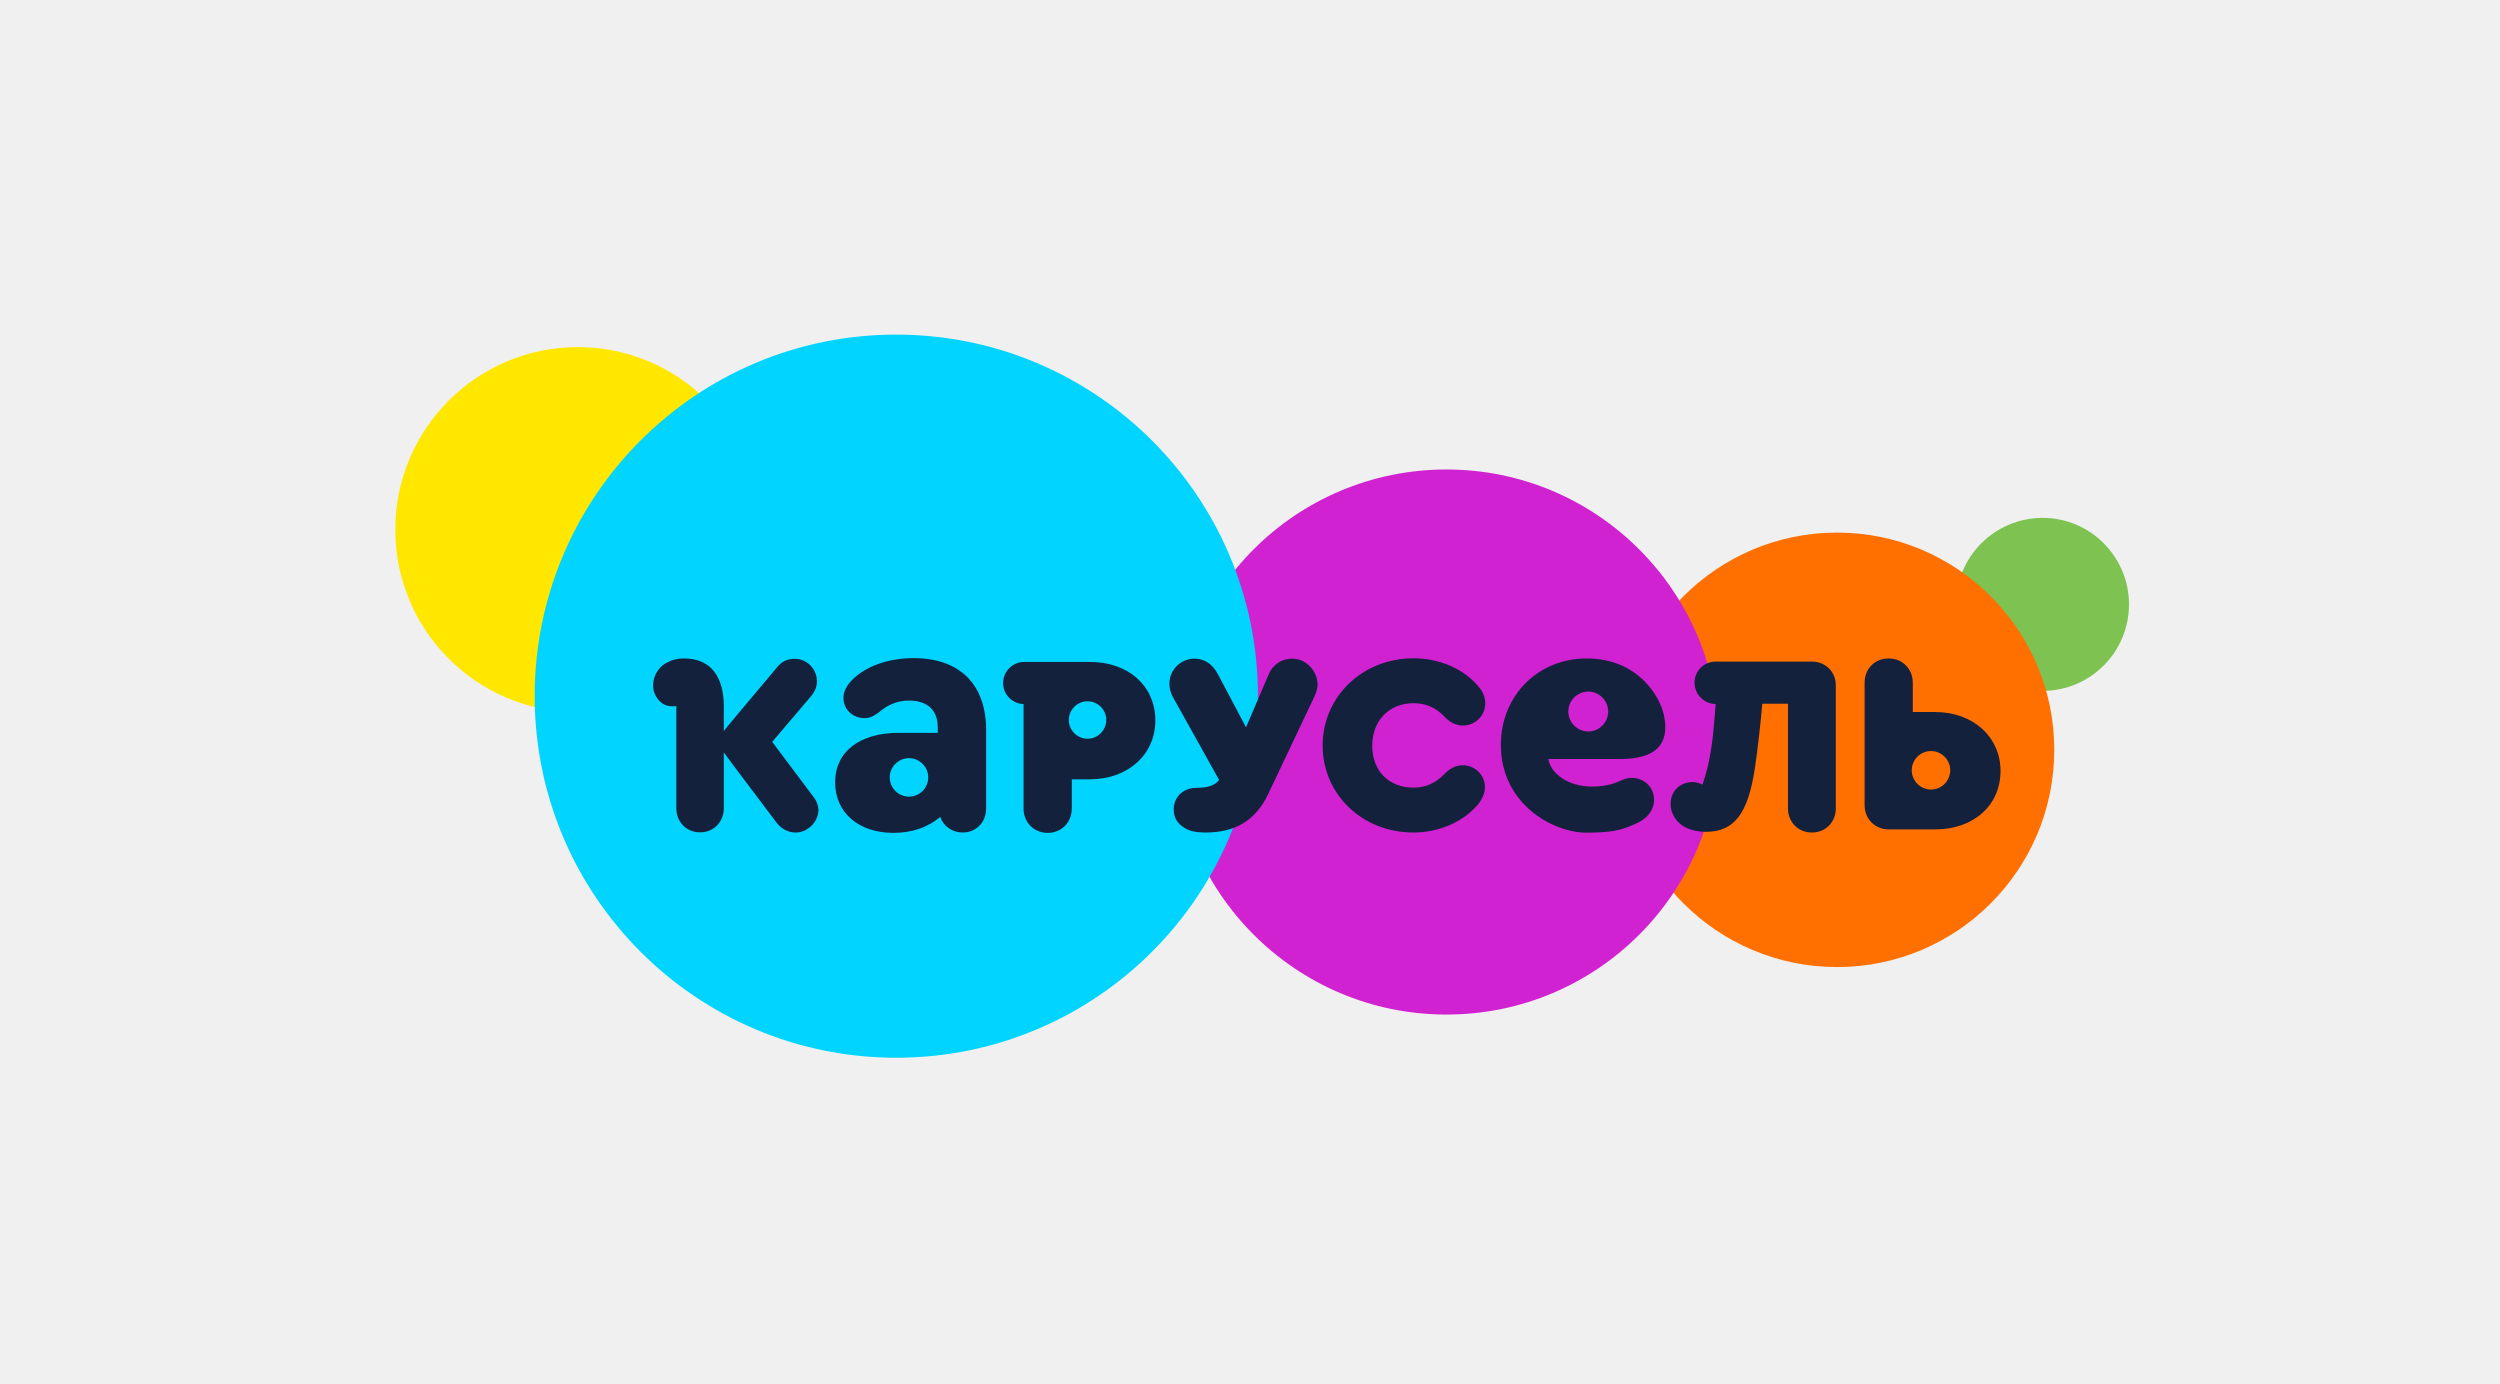
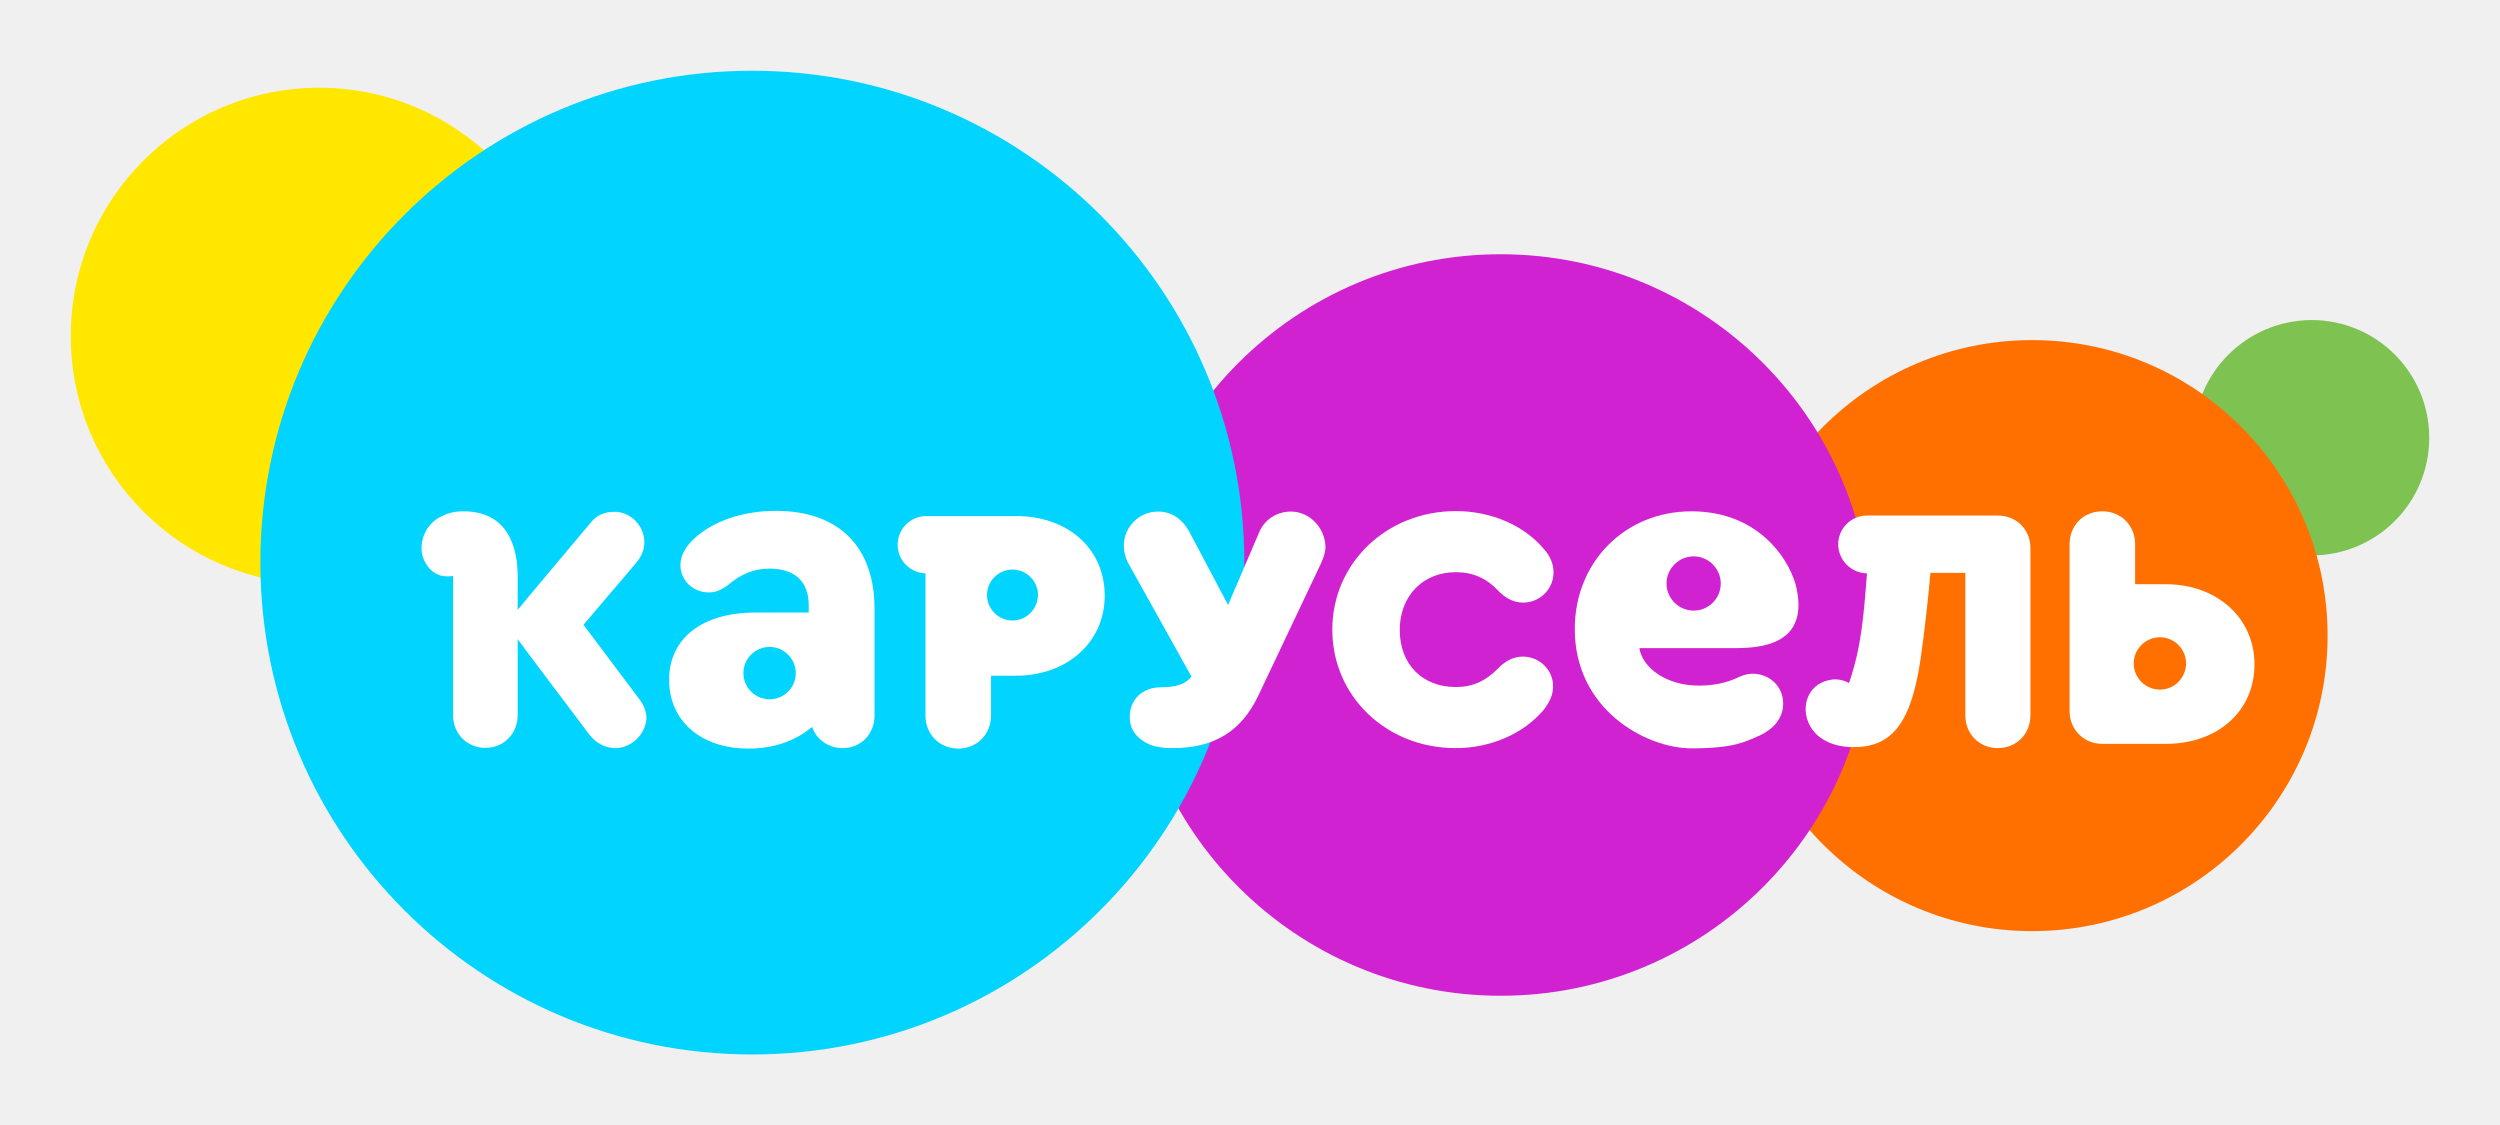
- <svg xmlns="http://www.w3.org/2000/svg" version="1.2" baseProfile="tiny" x="0px" y="0px" width="1442px" height="798px" viewBox="0 0 1442 798" overflow="visible" xml:space="preserve">
+ <svg xmlns="http://www.w3.org/2000/svg" version="1.2" baseProfile="tiny" x="0px" y="0px" width="1060" height="477" viewBox="198 163 1060 477" xml:space="preserve">
  <path fill="#7EC252" d="M1128.2,348.6c0,27.5,22.3,49.9,49.9,49.9s49.9-22.3,49.9-49.9c0-27.5-22.3-49.9-49.9-49.9  C1150.6,298.8,1128.2,321.1,1128.2,348.6" />
  <path fill="#FFE700" d="M228,305.5c0,58.2,47.2,105.3,105.3,105.3c58.2,0,105.3-47.2,105.3-105.3c0-58.2-47.2-105.3-105.3-105.3  S228,247.3,228,305.5" />
  <path fill="#FF7001" d="M934.3,432.5c0,69.2,56.2,125.3,125.3,125.3c69.2,0,125.3-56.1,125.3-125.3s-56.1-125.3-125.3-125.3  C990.5,307.2,934.3,363.3,934.3,432.5" />
  <path fill="#D022D1" d="M677.1,428c0,86.8,70.4,157.2,157.2,157.2S991.5,514.9,991.5,428c0-86.8-70.4-157.2-157.2-157.2  S677.1,341.1,677.1,428" />
  <path fill="#00D4FF" d="M308.4,401.5c0,115.2,93.4,208.6,208.5,208.6c115.2,0,208.7-93.4,208.7-208.6S632,193,516.9,193  C401.7,193,308.4,286.4,308.4,401.5" />
-   <path fill="#14213d" d="M468.9,459.2l-23.5-31.3l22.3-26.2c2.4-2.9,3.5-5.6,3.5-8.8c0-7-5.8-12.9-12.6-12.9c-4.1,0-7.3,1.3-9.8,4.2  c0,0-30.8,36.6-31.3,37.4c0-4.5,0-8.2,0-8.2v-6.1c0-11-3.4-27.5-23-27.5c-3.6,0-6.1,0.6-9.3,2.1c-7.7,3.7-9.6,12.2-7.9,17.3  c1.9,5.5,6.3,9.1,12.8,8v0.8l0,0v0.8c0,0,0,51.4,0,57.4c0,7.9,5.9,13.9,13.7,13.9c7.8,0,13.7-6,13.7-13.9c0-5.1,0-19.8,0-32.2  c0.5,0.9,30.5,40.6,30.5,40.6c2.7,3.5,6.7,5.6,10.9,5.6c7,0,13.2-6.2,13.2-13.2C471.9,464.4,471,461.8,468.9,459.2" />
-   <path fill="#14213d" d="M843.7,441.4c-3.8,0-7.4,1.7-10.6,5.1c-5.2,5.3-10.8,7.8-17.8,7.8c-14.3,0-23.8-9.7-23.8-24.2  c0-14.4,9.8-24.5,23.8-24.5c7.2,0,13,2.6,17.9,7.8c3.2,3.4,6.8,5.1,10.6,5.1c7.1,0,12.9-5.7,12.9-12.8c0-3.5-1.4-6.9-4-9.8  c-8.5-10.2-22.5-16.2-37.4-16.2c-29.4,0-52.4,22.1-52.4,50.3c0,28.2,22.9,50.2,52.3,50.2c14.9,0,28.8-6.1,37.4-16.3  c2.6-3.4,3.9-6.6,3.9-9.7C856.7,447.2,850.8,441.4,843.7,441.4" />
-   <path fill="#14213d" d="M745.3,379.9c-6,0-11.3,3.5-13.5,9l-13.1,30.6l-16.3-30.8c-3.1-5.8-7.8-8.8-13.4-8.8  c-8,0-14.5,6.5-14.5,14.5c0,2.5,0.7,5.3,2.1,7.8l26.6,47.7c-2.5,3.1-6.4,4.5-12.9,4.5c-7.9,0-13.3,5.2-13.3,12.6  c0,4.6,2.1,8.1,6.5,10.7c2.8,1.7,6.5,2.5,11.7,2.5c17.6,0,29.1-7.1,36.3-22.2l26.5-55.9c1.2-2.7,2-4.9,2-7.4  C759.7,386.6,753.2,379.9,745.3,379.9" />
-   <path fill="#14213d" d="M524.3,459.5c-6.1,0-11.1-5-11.1-11.1s5-11.1,11.1-11.1s11.1,5,11.1,11.1  C535.4,454.6,530.4,459.5,524.3,459.5 M527,379.6c-14,0-26.7,4.3-34.8,11.9c-3.8,3.6-5.7,7.3-5.7,11.1c0,6.5,5.3,11.6,12.1,11.6  c2.8,0,5.1-0.9,8.3-3.3c5.3-4.6,11-6.8,17.4-6.8c10.7,0,16.6,5.5,16.6,15.5v3.1h-22.5c-22.6,0-36.7,10.9-36.7,28.5  c0,17.5,13.5,29.2,33.6,29.2c10.7,0,20-3.2,27-9.2c1.9,5.4,7,9,13,9c7.7,0,13.5-5.9,13.5-13.8v-45.3  C568.8,394.7,553.5,379.6,527,379.6" />
-   <path fill="#14213d" d="M627.3,426.1c-5.9,0-10.8-4.8-10.8-10.8c0-5.9,4.8-10.8,10.8-10.8c5.9,0,10.8,4.8,10.8,10.8  C638,421.3,633.2,426.1,627.3,426.1 M628.7,381.8h-37.9c-6.7,0-12.2,5.4-12.2,12.2c0,6.6,5.3,11.9,11.8,12.1v60.3c0,8,6,14,13.9,14  s13.9-6,13.9-14v-16.9h10.5c21.9,0,37.7-14.3,37.7-33.9C666.4,395.7,650.9,381.8,628.7,381.8" />
-   <path fill="#14213d" d="M1113.8,455.4c-6.1,0-11.1-5-11.1-11.1s5-11.1,11.1-11.1s11.1,5,11.1,11.1  C1124.8,450.5,1119.9,455.4,1113.8,455.4 M1116.2,410.7h-12.9v-16.9c0-8-6-14-13.9-14c-8,0-13.9,5.9-13.9,14v70.6c0,8,6,14,14,14  h26.7c22.2,0,37.7-13.9,37.7-33.7C1153.9,425,1138,410.7,1116.2,410.7" />
-   <path fill="#14213d" d="M1045.1,381.6h-55.5c-6.7,0-12.2,5.4-12.2,12.2c0,6.7,5.5,12.2,12.2,12.3c-1.4,18.2-2.4,31.3-7.6,46.5  c0,0-3.2-1.9-7-1.5c-9.8,1.2-13,10-10.7,17c2.9,8.8,11.9,11.7,19.5,11.7c16.4,0,24.6-10.1,28.6-37.9c1.6-11.4,3.1-24.4,4.1-36h14.8  v60.4c0,7.9,5.9,13.9,13.8,13.9s13.8-6,13.8-13.9v-70.8C1059,387.6,1053,381.6,1045.1,381.6" />
-   <path fill="#14213d" d="M916.1,421.9c-6.3,0-11.5-5.2-11.5-11.5s5.2-11.5,11.5-11.5s11.5,5.2,11.5,11.5  C927.6,416.8,922.4,421.9,916.1,421.9 M959.8,412.7c-2.2-10.9-15-32.9-44.6-32.9c-28.2,0-49.5,21.5-49.5,49.9  c0,34.1,30.1,50.6,49.5,50.6c17.9,0,22.6-2.7,28.8-5.4c5.8-2.6,9.5-7.1,10-12.2c0.7-7.3-4.3-13.3-11.7-14c-2.3-0.2-4.5,0.2-7.1,1.4  c-2.9,1.4-8.3,3.6-16.9,3.6c-13.7,0-23.9-7.5-25.2-15.9h41.7C954.4,437.7,963.3,429.9,959.8,412.7" />
+   <path fill="#FFFFFF" d="M468.9,459.2l-23.5-31.3l22.3-26.2c2.4-2.9,3.5-5.6,3.5-8.8c0-7-5.8-12.9-12.6-12.9c-4.1,0-7.3,1.3-9.8,4.2  c0,0-30.8,36.6-31.3,37.4c0-4.5,0-8.2,0-8.2v-6.1c0-11-3.4-27.5-23-27.5c-3.6,0-6.1,0.6-9.3,2.1c-7.7,3.7-9.6,12.2-7.9,17.3  c1.9,5.5,6.3,9.1,12.8,8v0.8l0,0v0.8c0,0,0,51.4,0,57.4c0,7.9,5.9,13.9,13.7,13.9c7.8,0,13.7-6,13.7-13.9c0-5.1,0-19.8,0-32.2  c0.5,0.9,30.5,40.6,30.5,40.6c2.7,3.5,6.7,5.6,10.9,5.6c7,0,13.2-6.2,13.2-13.2C471.9,464.4,471,461.8,468.9,459.2" />
+   <path fill="#FFFFFF" d="M843.7,441.4c-3.8,0-7.4,1.7-10.6,5.1c-5.2,5.3-10.8,7.8-17.8,7.8c-14.3,0-23.8-9.7-23.8-24.2  c0-14.4,9.8-24.5,23.8-24.5c7.2,0,13,2.6,17.9,7.8c3.2,3.4,6.8,5.1,10.6,5.1c7.1,0,12.9-5.7,12.9-12.8c0-3.5-1.4-6.9-4-9.8  c-8.5-10.2-22.5-16.2-37.4-16.2c-29.4,0-52.4,22.1-52.4,50.3c0,28.2,22.9,50.2,52.3,50.2c14.9,0,28.8-6.1,37.4-16.3  c2.6-3.4,3.9-6.6,3.9-9.7C856.7,447.2,850.8,441.4,843.7,441.4" />
+   <path fill="#FFFFFF" d="M745.3,379.9c-6,0-11.3,3.5-13.5,9l-13.1,30.6l-16.3-30.8c-3.1-5.8-7.8-8.8-13.4-8.8  c-8,0-14.5,6.5-14.5,14.5c0,2.5,0.7,5.3,2.1,7.8l26.6,47.7c-2.5,3.1-6.4,4.5-12.9,4.5c-7.9,0-13.3,5.2-13.3,12.6  c0,4.6,2.1,8.1,6.5,10.7c2.8,1.7,6.5,2.5,11.7,2.5c17.6,0,29.1-7.1,36.3-22.2l26.5-55.9c1.2-2.7,2-4.9,2-7.4  C759.7,386.6,753.2,379.9,745.3,379.9" />
+   <path fill="#FFFFFF" d="M524.3,459.5c-6.1,0-11.1-5-11.1-11.1s5-11.1,11.1-11.1s11.1,5,11.1,11.1  C535.4,454.6,530.4,459.5,524.3,459.5 M527,379.6c-14,0-26.7,4.3-34.8,11.9c-3.8,3.6-5.7,7.3-5.7,11.1c0,6.5,5.3,11.6,12.1,11.6  c2.8,0,5.1-0.9,8.3-3.3c5.3-4.6,11-6.8,17.4-6.8c10.7,0,16.6,5.5,16.6,15.5v3.1h-22.5c-22.6,0-36.7,10.9-36.7,28.5  c0,17.5,13.5,29.2,33.6,29.2c10.7,0,20-3.2,27-9.2c1.9,5.4,7,9,13,9c7.7,0,13.5-5.9,13.5-13.8v-45.3  C568.8,394.7,553.5,379.6,527,379.6" />
+   <path fill="#FFFFFF" d="M627.3,426.1c-5.9,0-10.8-4.8-10.8-10.8c0-5.9,4.8-10.8,10.8-10.8c5.9,0,10.8,4.8,10.8,10.8  C638,421.3,633.2,426.1,627.3,426.1 M628.7,381.8h-37.9c-6.7,0-12.2,5.4-12.2,12.2c0,6.6,5.3,11.9,11.8,12.1v60.3c0,8,6,14,13.9,14  s13.9-6,13.9-14v-16.9h10.5c21.9,0,37.7-14.3,37.7-33.9C666.4,395.7,650.9,381.8,628.7,381.8" />
+   <path fill="#FFFFFF" d="M1113.8,455.4c-6.1,0-11.1-5-11.1-11.1s5-11.1,11.1-11.1s11.1,5,11.1,11.1  C1124.8,450.5,1119.9,455.4,1113.8,455.4 M1116.2,410.7h-12.9v-16.9c0-8-6-14-13.9-14c-8,0-13.9,5.9-13.9,14v70.6c0,8,6,14,14,14  h26.7c22.2,0,37.7-13.9,37.7-33.7C1153.9,425,1138,410.7,1116.2,410.7" />
+   <path fill="#FFFFFF" d="M1045.1,381.6h-55.5c-6.7,0-12.2,5.4-12.2,12.2c0,6.7,5.5,12.2,12.2,12.3c-1.4,18.2-2.4,31.3-7.6,46.5  c0,0-3.2-1.9-7-1.5c-9.8,1.2-13,10-10.7,17c2.9,8.8,11.9,11.7,19.5,11.7c16.4,0,24.6-10.1,28.6-37.9c1.6-11.4,3.1-24.4,4.1-36h14.8  v60.4c0,7.9,5.9,13.9,13.8,13.9s13.8-6,13.8-13.9v-70.8C1059,387.6,1053,381.6,1045.1,381.6" />
+   <path fill="#FFFFFF" d="M916.1,421.9c-6.3,0-11.5-5.2-11.5-11.5s5.2-11.5,11.5-11.5s11.5,5.2,11.5,11.5  C927.6,416.8,922.4,421.9,916.1,421.9 M959.8,412.7c-2.2-10.9-15-32.9-44.6-32.9c-28.2,0-49.5,21.5-49.5,49.9  c0,34.1,30.1,50.6,49.5,50.6c17.9,0,22.6-2.7,28.8-5.4c5.8-2.6,9.5-7.1,10-12.2c0.7-7.3-4.3-13.3-11.7-14c-2.3-0.2-4.5,0.2-7.1,1.4  c-2.9,1.4-8.3,3.6-16.9,3.6c-13.7,0-23.9-7.5-25.2-15.9h41.7C954.4,437.7,963.3,429.9,959.8,412.7" />
</svg>
